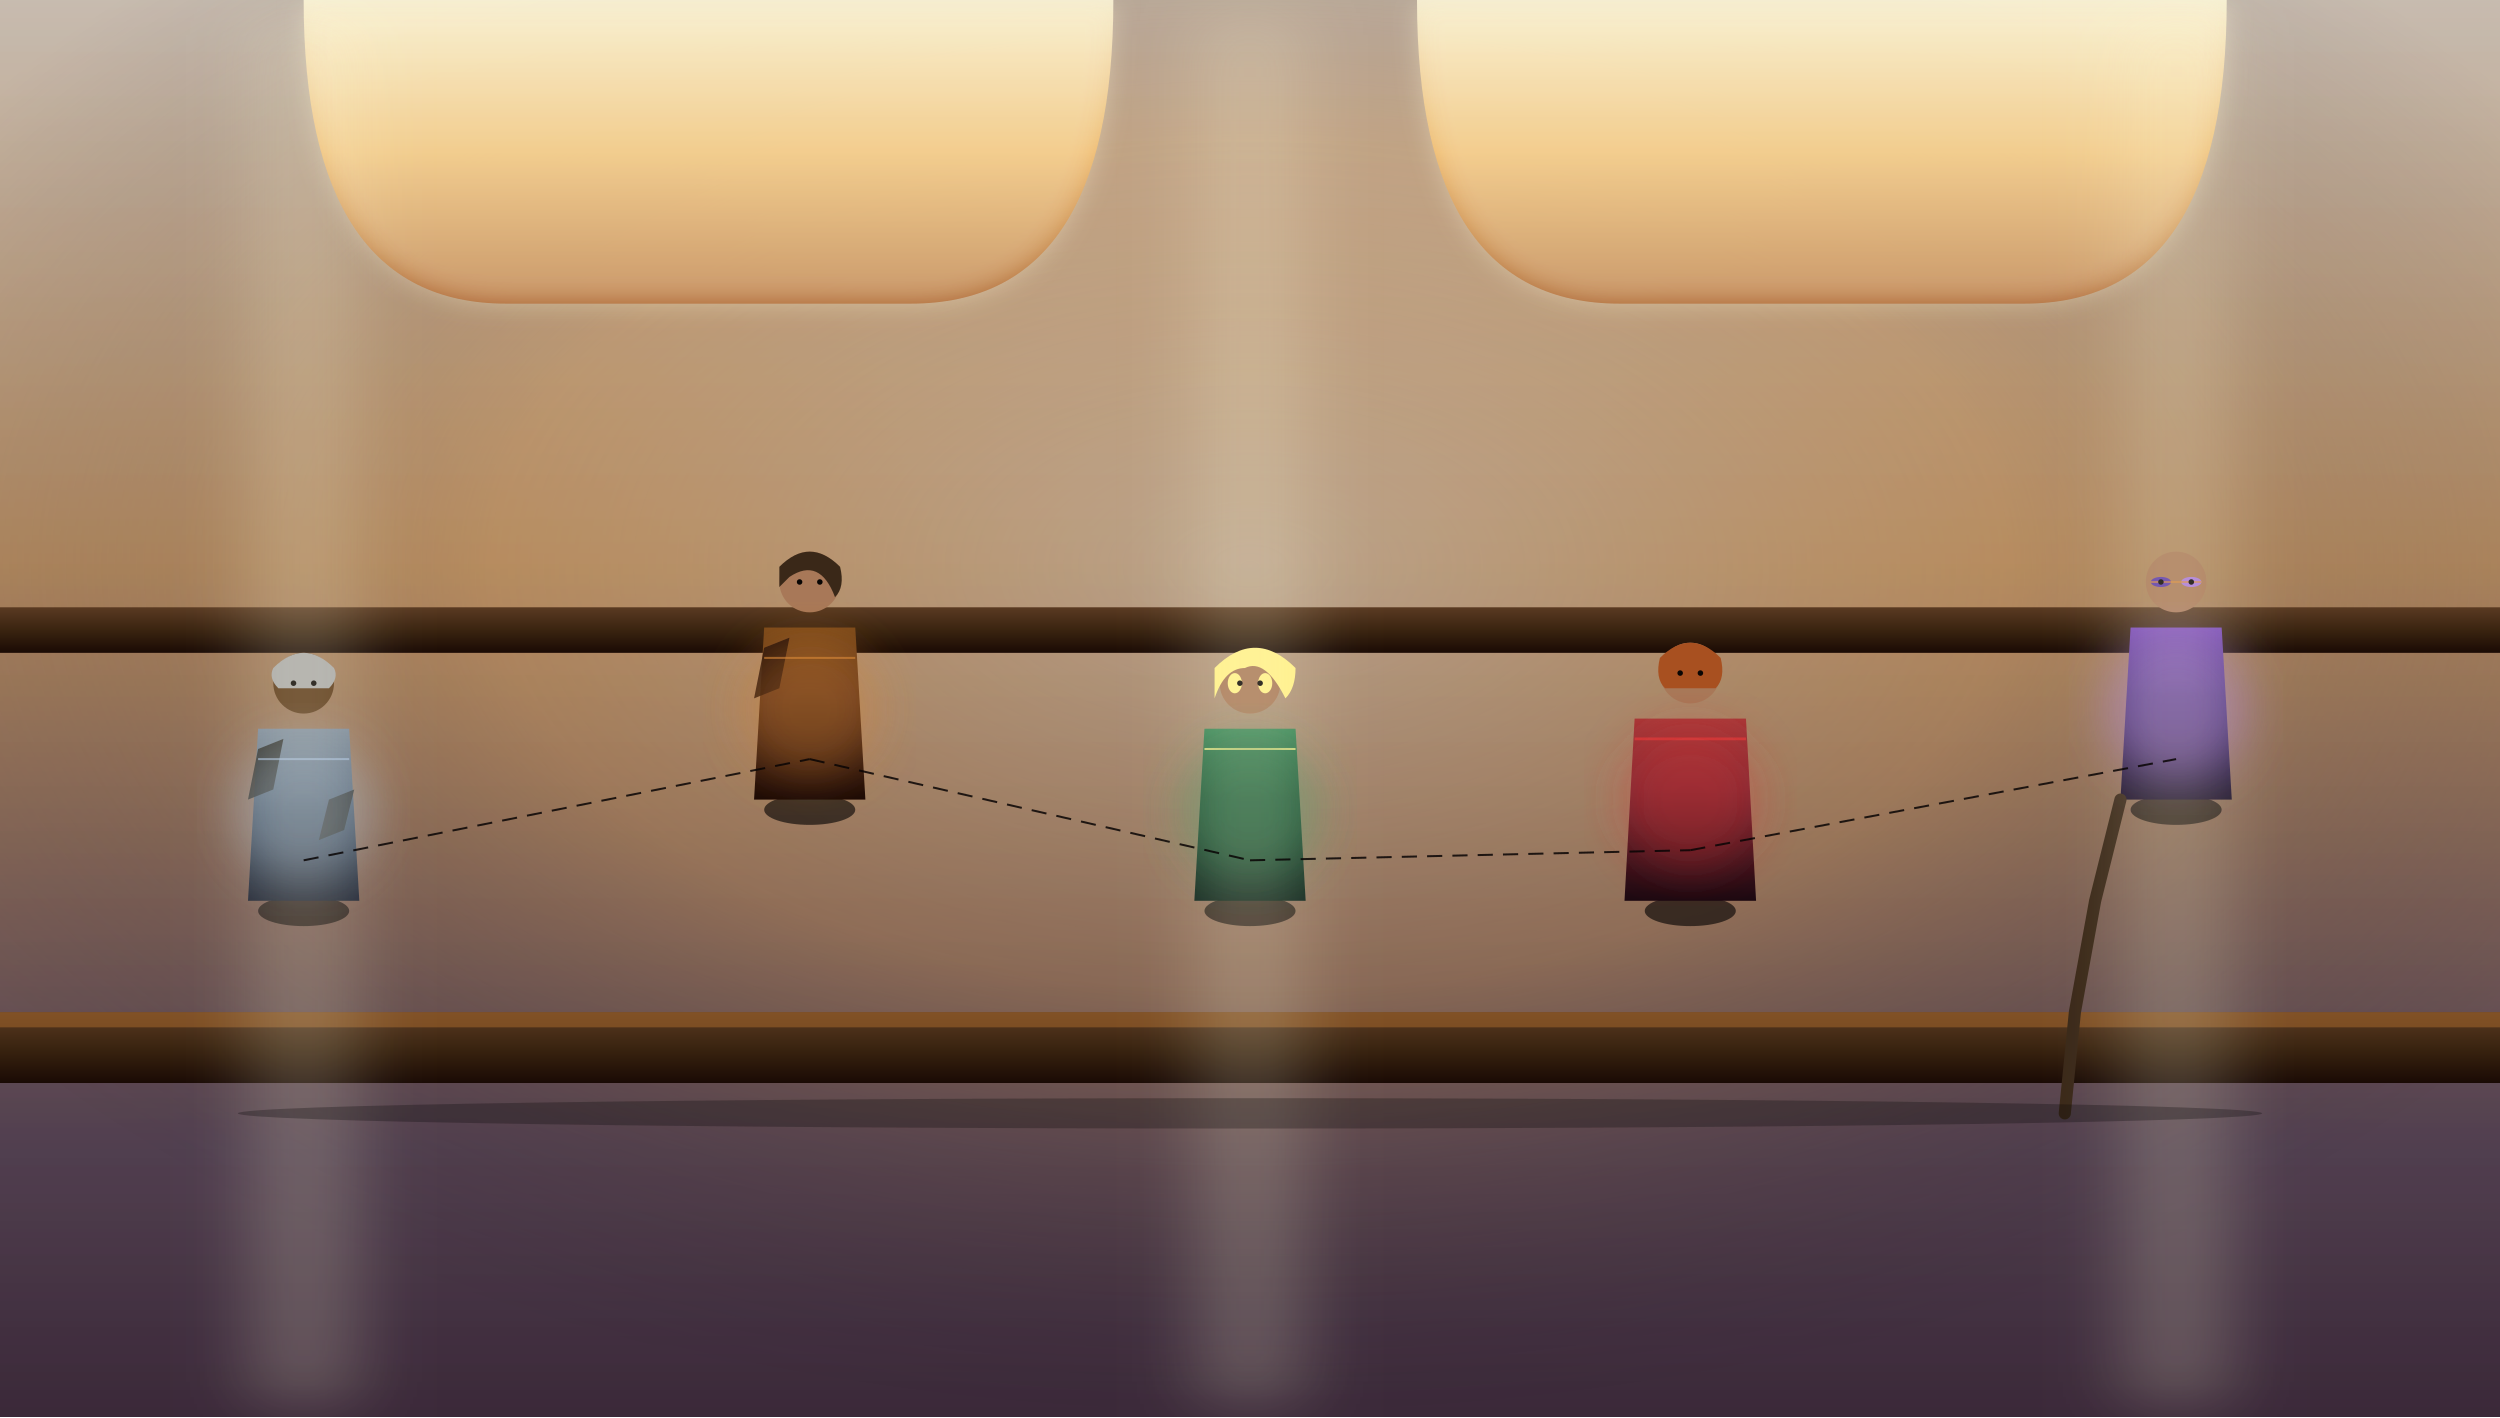
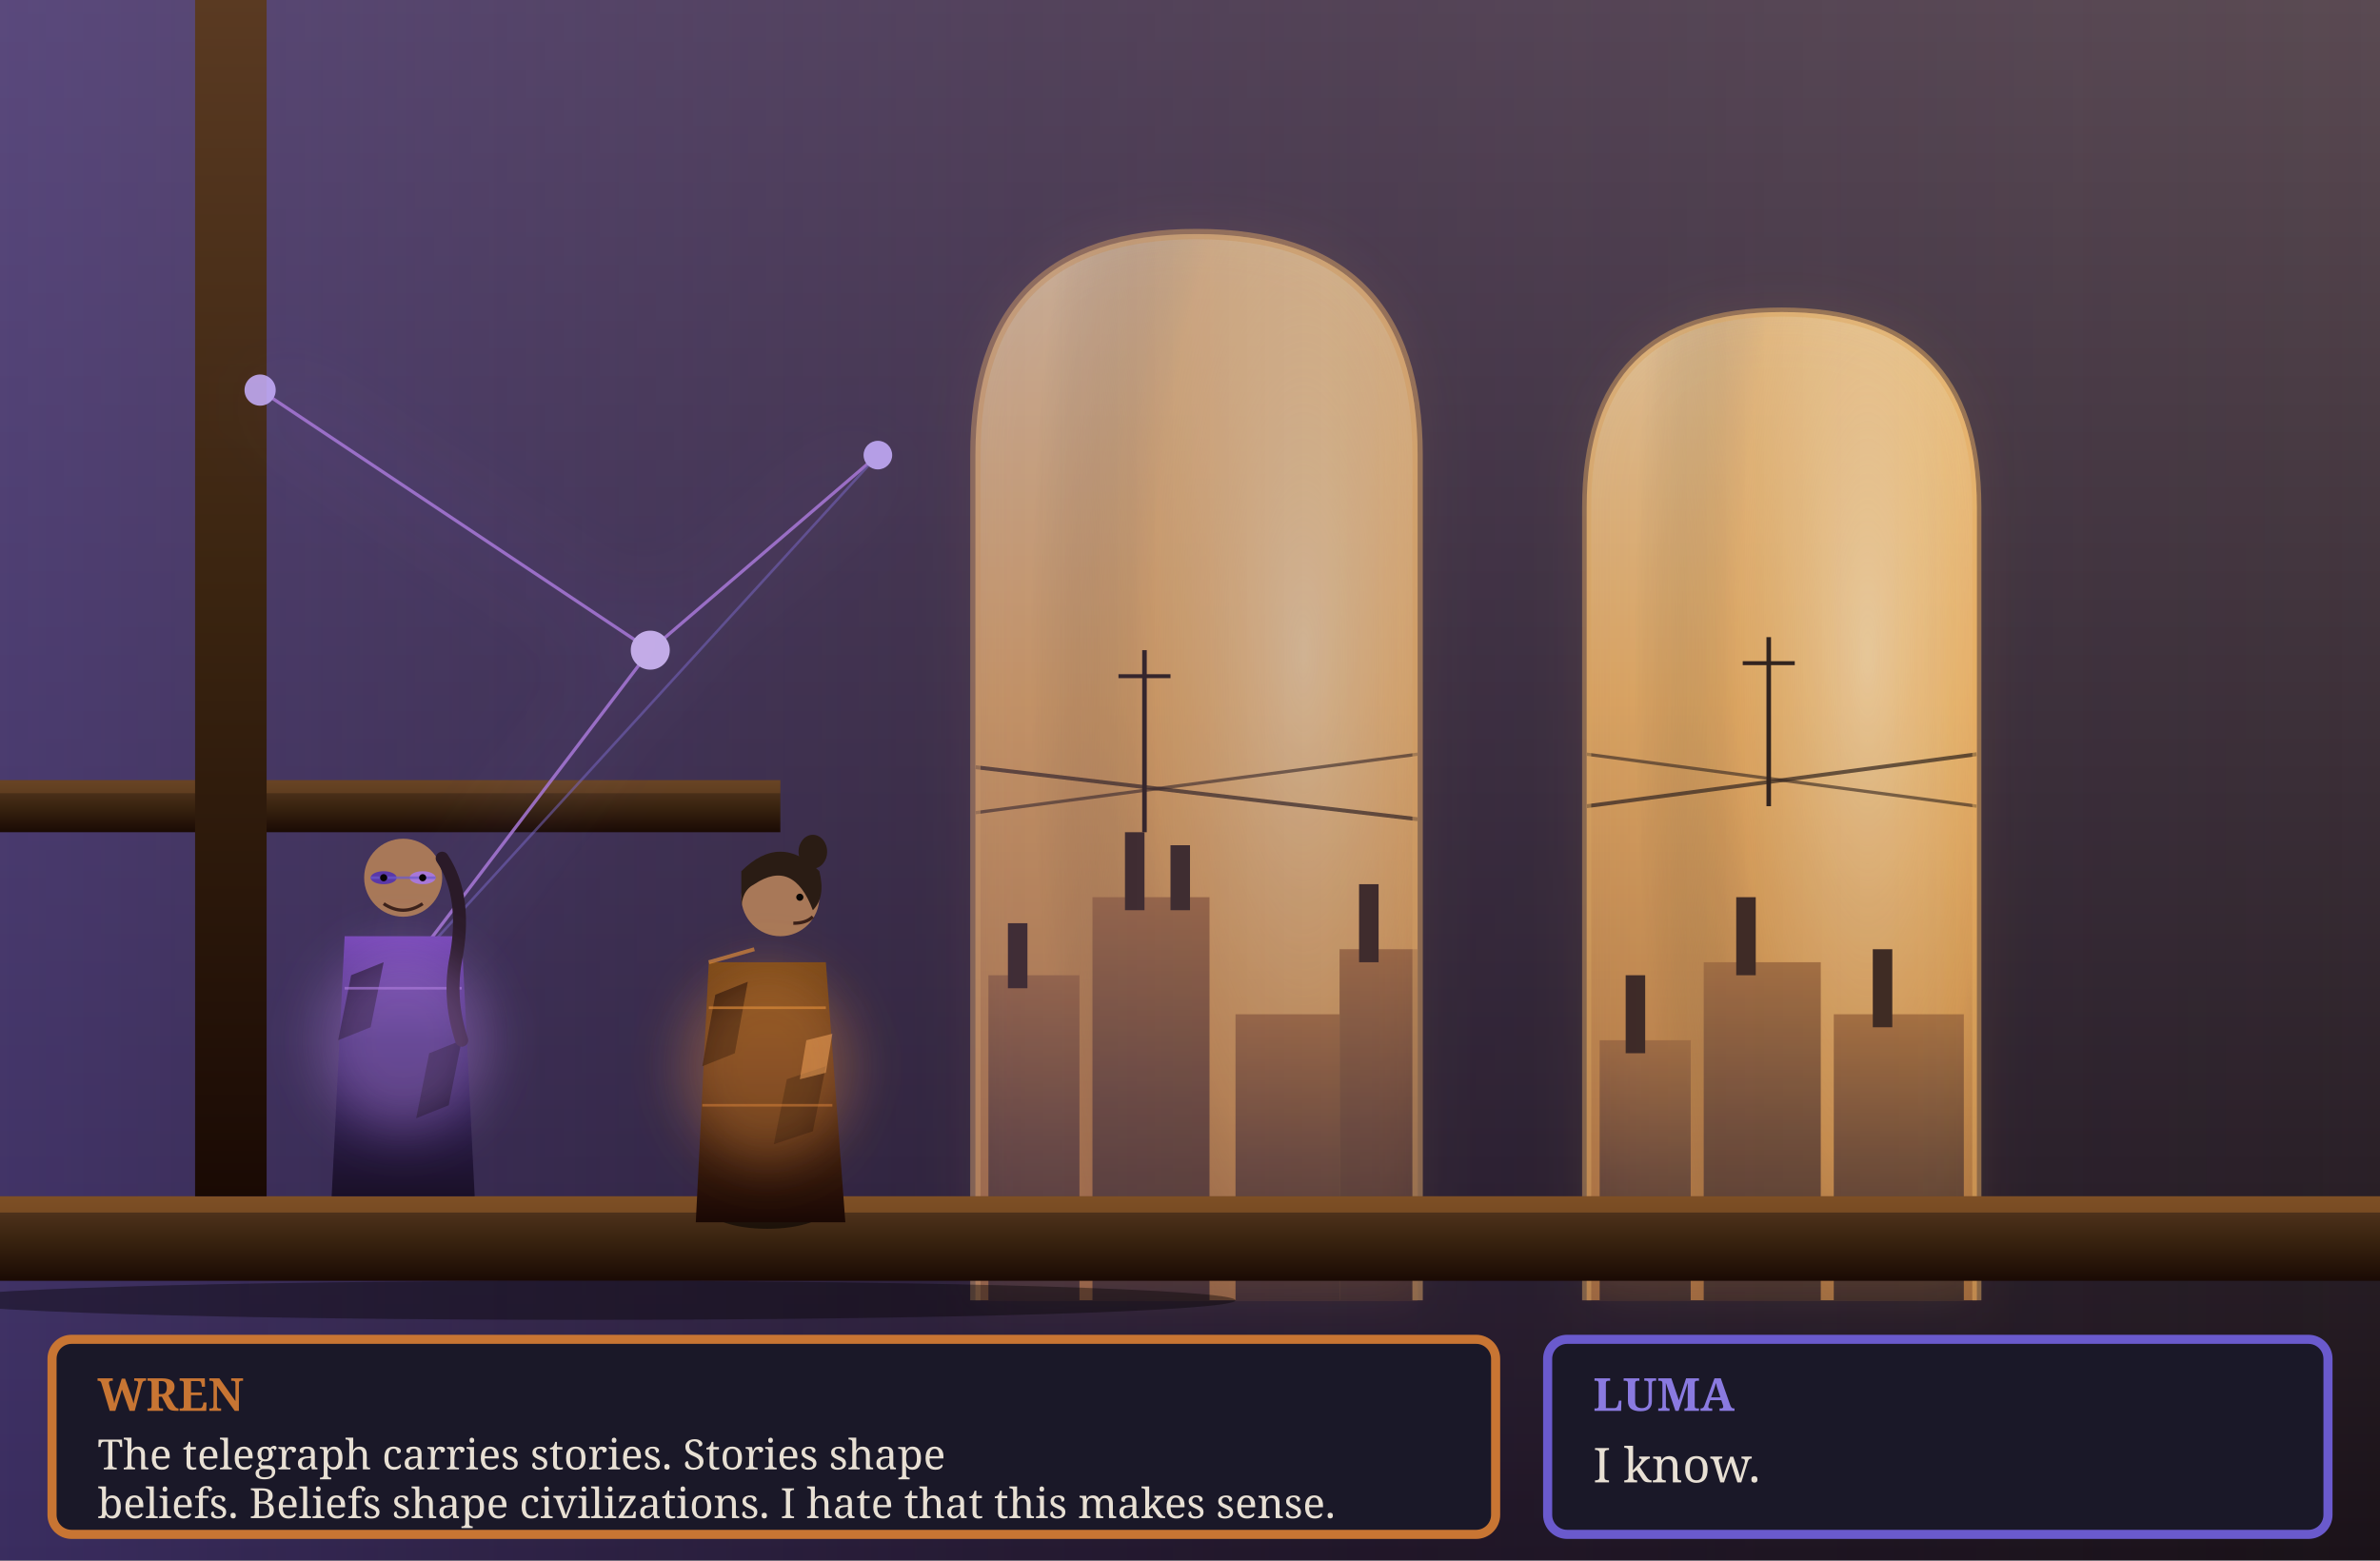
- <svg xmlns="http://www.w3.org/2000/svg" viewBox="0 0 494 280" width="494" height="280">
+ <svg xmlns="http://www.w3.org/2000/svg" viewBox="0 0 366 240" width="366" height="240">
  <defs>
-     <linearGradient id="bgEE2" x1="0" y1="0" x2="0" y2="1">
-       <stop offset="0" stop-color="#fff8d8" />
-       <stop offset="0.4" stop-color="#f4b860" />
-       <stop offset="0.8" stop-color="#5a4858" />
-       <stop offset="1" stop-color="#3a2838" />
+     <linearGradient id="skyP2" x1="0" y1="0" x2="0" y2="1">
+       <stop offset="0" stop-color="#fff4d0" />
+       <stop offset="0.45" stop-color="#f4b860" />
+       <stop offset="0.8" stop-color="#b87838" />
+       <stop offset="1" stop-color="#6a4830" />
    </linearGradient>
-     <radialGradient id="goldenAmberEE2" cx="0.5" cy="0.4" r="0.6">
-       <stop offset="0" stop-color="#fff8d8" stop-opacity="0.62" />
-       <stop offset="0.5" stop-color="#f4b860" stop-opacity="0.42" />
+     <radialGradient id="amberP2" cx="0.72" cy="0.42" r="0.6">
+       <stop offset="0" stop-color="#fff8d8" stop-opacity="0.55" />
+       <stop offset="0.55" stop-color="#f4b860" stop-opacity="0.32" />
      <stop offset="1" stop-color="#0a0a14" stop-opacity="0" />
    </radialGradient>
-     <linearGradient id="stoneEE2" x1="0" y1="0" x2="0" y2="1">
-       <stop offset="0" stop-color="#7a6878" />
-       <stop offset="0.5" stop-color="#5a4858" />
-       <stop offset="1" stop-color="#3a2838" />
+     <linearGradient id="coolP2" x1="0" y1="0" x2="1" y2="0">
+       <stop offset="0" stop-color="#5a48a8" stop-opacity="0.5" />
+       <stop offset="0.55" stop-color="#3a2868" stop-opacity="0.22" />
+       <stop offset="1" stop-color="#3a2868" stop-opacity="0" />
    </linearGradient>
-     <linearGradient id="archEE2" x1="0" y1="0" x2="0" y2="1">
-       <stop offset="0" stop-color="#fff8d8" />
-       <stop offset="0.5" stop-color="#f4b860" />
-       <stop offset="1" stop-color="#a85820" />
+     <linearGradient id="stoneP2" x1="0" y1="0" x2="0" y2="1">
+       <stop offset="0" stop-color="#5a4a52" />
+       <stop offset="0.5" stop-color="#3a2e36" />
+       <stop offset="1" stop-color="#1a1218" />
    </linearGradient>
-     <linearGradient id="beamEE2" x1="0" y1="0" x2="0" y2="1">
+     <linearGradient id="cityP2" x1="0" y1="0" x2="0" y2="1">
+       <stop offset="0" stop-color="#a8703a" />
+       <stop offset="0.5" stop-color="#6a4830" />
+       <stop offset="1" stop-color="#3a2820" />
+     </linearGradient>
+     <linearGradient id="beamP2" x1="0" y1="0" x2="0" y2="1">
      <stop offset="0" stop-color="#5a3a22" />
      <stop offset="0.5" stop-color="#3a2410" />
      <stop offset="1" stop-color="#1a0a04" />
    </linearGradient>
-     <linearGradient id="suitSilverEE2" x1="0" y1="0" x2="0" y2="1">
-       <stop offset="0" stop-color="#7a8898" />
-       <stop offset="0.5" stop-color="#3a4858" />
-       <stop offset="1" stop-color="#1a2030" />
-     </linearGradient>
-     <linearGradient id="suitCopperEE2" x1="0" y1="0" x2="0" y2="1">
+     <linearGradient id="suitCopperP2" x1="0" y1="0" x2="0" y2="1">
      <stop offset="0" stop-color="#7a4818" />
      <stop offset="0.4" stop-color="#5a3018" />
      <stop offset="1" stop-color="#1a0804" />
    </linearGradient>
-     <linearGradient id="suitEmeraldEE2" x1="0" y1="0" x2="0" y2="1">
-       <stop offset="0" stop-color="#3a8858" />
-       <stop offset="0.4" stop-color="#1a4830" />
-       <stop offset="1" stop-color="#0a2018" />
-     </linearGradient>
-     <linearGradient id="suitCrimsonEE2" x1="0" y1="0" x2="0" y2="1">
-       <stop offset="0" stop-color="#a83838" />
-       <stop offset="0.4" stop-color="#7a2530" />
-       <stop offset="1" stop-color="#1a0810" />
-     </linearGradient>
-     <linearGradient id="suitSapphireEE2" x1="0" y1="0" x2="0" y2="1">
+     <linearGradient id="suitSapphireP2" x1="0" y1="0" x2="0" y2="1">
      <stop offset="0" stop-color="#7848b8" />
      <stop offset="0.4" stop-color="#3a2868" />
      <stop offset="1" stop-color="#1a1028" />
    </linearGradient>
-     <filter id="bloomEE2" x="-20%" y="-20%" width="140%" height="140%">
-       <feGaussianBlur stdDeviation="2.4" />
+     <filter id="bloomP2" x="-25%" y="-25%" width="150%" height="150%">
+       <feGaussianBlur stdDeviation="2.2" />
    </filter>
-     <filter id="strongGlowEE2" x="-25%" y="-25%" width="150%" height="150%">
-       <feGaussianBlur stdDeviation="4.4" />
+     <filter id="glowP2" x="-30%" y="-30%" width="160%" height="160%">
+       <feGaussianBlur stdDeviation="4" />
    </filter>
-     <filter id="megaGlowEE2" x="-30%" y="-30%" width="160%" height="160%">
-       <feGaussianBlur stdDeviation="7" />
+     <filter id="megaP2" x="-40%" y="-40%" width="180%" height="180%">
+       <feGaussianBlur stdDeviation="6.5" />
    </filter>
  </defs>
-   <rect width="494" height="280" fill="url(#bgEE2)" />
-   <rect width="494" height="280" fill="url(#goldenAmberEE2)" />
+   <rect width="366" height="240" fill="#14101c" />
  <g>
-     <rect x="0" y="0" width="494" height="280" fill="url(#stoneEE2)" opacity="0.42" />
-     <path d="M 60 0 Q 60 60 100 60 L 180 60 Q 220 60 220 0 Z" fill="url(#archEE2)" opacity="0.85" />
-     <path d="M 280 0 Q 280 60 320 60 L 400 60 Q 440 60 440 0 Z" fill="url(#archEE2)" opacity="0.85" />
-     <rect x="0" y="200" width="494" height="14" fill="url(#beamEE2)" />
-     <rect x="0" y="200" width="494" height="3" fill="#9a6028" opacity="0.62" />
-     <rect x="0" y="120" width="494" height="9" fill="url(#beamEE2)" />
+     <rect x="0" y="0" width="366" height="240" fill="url(#stoneP2)" />
+     <clipPath id="archAP2">
+       <path d="M 150 200 L 150 70 Q 150 36 184 36 Q 218 36 218 70 L 218 200 Z" />
+     </clipPath>
+     <clipPath id="archBP2">
+       <path d="M 244 200 L 244 78 Q 244 48 274 48 Q 304 48 304 78 L 304 200 Z" />
+     </clipPath>
+     <g clip-path="url(#archAP2)">
+       <rect x="150" y="0" width="70" height="240" fill="url(#skyP2)" />
+       <rect x="150" y="0" width="70" height="240" fill="url(#amberP2)" />
+       <rect x="152" y="150" width="14" height="50" fill="url(#cityP2)" />
+       <rect x="155" y="142" width="3" height="10" fill="#2a1c14" />
+       <rect x="168" y="138" width="18" height="62" fill="url(#cityP2)" />
+       <rect x="173" y="128" width="3" height="12" fill="#2a1c14" />
+       <rect x="180" y="130" width="3" height="10" fill="#2a1c14" />
+       <rect x="190" y="156" width="16" height="44" fill="url(#cityP2)" />
+       <rect x="206" y="146" width="12" height="54" fill="url(#cityP2)" />
+       <rect x="209" y="136" width="3" height="12" fill="#2a1c14" />
+       <line x1="150" y1="118" x2="218" y2="126" stroke="#1a120c" stroke-width="0.6" opacity="0.7" />
+       <line x1="150" y1="125" x2="218" y2="116" stroke="#1a120c" stroke-width="0.5" opacity="0.6" />
+       <line x1="176" y1="100" x2="176" y2="128" stroke="#1a120c" stroke-width="0.7" />
+       <line x1="172" y1="104" x2="180" y2="104" stroke="#1a120c" stroke-width="0.6" />
+     </g>
+     <g clip-path="url(#archBP2)">
+       <rect x="244" y="0" width="60" height="240" fill="url(#skyP2)" />
+       <rect x="244" y="0" width="60" height="240" fill="url(#amberP2)" />
+       <rect x="246" y="160" width="14" height="40" fill="url(#cityP2)" />
+       <rect x="250" y="150" width="3" height="12" fill="#2a1c14" />
+       <rect x="262" y="148" width="18" height="52" fill="url(#cityP2)" />
+       <rect x="267" y="138" width="3" height="12" fill="#2a1c14" />
+       <rect x="282" y="156" width="20" height="44" fill="url(#cityP2)" />
+       <rect x="288" y="146" width="3" height="12" fill="#2a1c14" />
+       <line x1="244" y1="124" x2="304" y2="116" stroke="#1a120c" stroke-width="0.6" opacity="0.7" />
+       <line x1="244" y1="116" x2="304" y2="124" stroke="#1a120c" stroke-width="0.5" opacity="0.6" />
+       <line x1="272" y1="98" x2="272" y2="124" stroke="#1a120c" stroke-width="0.7" />
+       <line x1="268" y1="102" x2="276" y2="102" stroke="#1a120c" stroke-width="0.6" />
+     </g>
+     <path d="M 150 200 L 150 70 Q 150 36 184 36 Q 218 36 218 70 L 218 200" fill="none" stroke="#f4b860" stroke-width="1.6" opacity="0.55" />
+     <path d="M 244 200 L 244 78 Q 244 48 274 48 Q 304 48 304 78 L 304 200" fill="none" stroke="#f4b860" stroke-width="1.4" opacity="0.5" />
  </g>
-   <g opacity="0.85" filter="url(#bloomEE2)">
-     <path d="M 60 0 Q 60 60 100 60 L 180 60 Q 220 60 220 0 Z" fill="#fff8d8" opacity="0.42" />
-     <path d="M 280 0 Q 280 60 320 60 L 400 60 Q 440 60 440 0 Z" fill="#fff8d8" opacity="0.42" />
+   <g filter="url(#glowP2)" opacity="0.5">
+     <path d="M 150 200 L 150 70 Q 150 36 184 36 Q 218 36 218 70 L 218 200 Z" fill="#f4b860" opacity="0.22" />
+     <path d="M 244 200 L 244 78 Q 244 48 274 48 Q 304 48 304 78 L 304 200 Z" fill="#f4b860" opacity="0.2" />
+   </g>
+   <rect x="0" y="0" width="366" height="240" fill="url(#coolP2)" />
+   <g>
+     <rect x="0" y="184" width="366" height="13" fill="url(#beamP2)" />
+     <rect x="0" y="184" width="366" height="2.5" fill="#9a6028" opacity="0.55" />
+     <rect x="0" y="120" width="120" height="8" fill="url(#beamP2)" />
+     <rect x="0" y="120" width="120" height="2" fill="#7a5028" opacity="0.45" />
+     <rect x="30" y="0" width="11" height="184" fill="url(#beamP2)" />
+   </g>
+   <g filter="url(#megaP2)" opacity="0.55">
+     <line x1="40" y1="60" x2="100" y2="100" stroke="#7a68d8" stroke-width="2" opacity="0.5" />
+     <line x1="100" y1="100" x2="62" y2="150" stroke="#7a68d8" stroke-width="2" opacity="0.5" />
+     <line x1="100" y1="100" x2="135" y2="70" stroke="#7a68d8" stroke-width="2" opacity="0.45" />
+   </g>
+   <g opacity="0.85">
+     <line x1="40" y1="60" x2="100" y2="100" stroke="#a878d8" stroke-width="0.5" />
+     <line x1="100" y1="100" x2="62" y2="150" stroke="#a878d8" stroke-width="0.5" />
+     <line x1="100" y1="100" x2="135" y2="70" stroke="#a878d8" stroke-width="0.5" />
+     <line x1="62" y1="150" x2="135" y2="70" stroke="#7a68c8" stroke-width="0.4" opacity="0.6" />
+     <circle cx="40" cy="60" r="2.4" fill="#c8b0ff" />
+     <circle cx="100" cy="100" r="3" fill="#d8c0ff" />
+     <circle cx="62" cy="150" r="2.2" fill="#c8b0ff" />
+     <circle cx="135" cy="70" r="2.2" fill="#c8b0ff" />
  </g>
  <g>
-     <ellipse cx="60" cy="180" rx="9" ry="3" fill="#040202" opacity="0.62" />
-     <ellipse cx="60" cy="160" rx="9" ry="14" fill="url(#suitSilverEE2)" />
-     <path d="M 51 144 L 69 144 L 71 178 L 49 178 Z" fill="url(#suitSilverEE2)" />
-     <path d="M 51 148 L 56 146 L 54 156 L 49 158 Z" fill="#1a1810" opacity="0.85" />
-     <path d="M 65 158 L 70 156 L 68 164 L 63 166 Z" fill="#1a1810" opacity="0.85" />
-     <line x1="51" y1="150" x2="69" y2="150" stroke="#a8c0e0" stroke-width="0.4" opacity="0.62" />
-     <ellipse cx="60" cy="135" rx="6" ry="6" fill="#5a3818" />
-     <path d="M 54 132 Q 60 126 66 132 Q 67 134 65 136 L 55 136 Q 53 134 54 132 Z" fill="#a8a8a8" />
-     <circle cx="58" cy="135" r="0.55" fill="#0a0604" />
-     <circle cx="62" cy="135" r="0.55" fill="#0a0604" />
+     <ellipse cx="62" cy="180" rx="9" ry="3" fill="#040202" opacity="0.6" />
+     <ellipse cx="62" cy="160" rx="9" ry="14" fill="url(#suitSapphireP2)" />
+     <path d="M 53 144 L 71 144 L 73 184 L 51 184 Z" fill="url(#suitSapphireP2)" />
+     <path d="M 54 150 L 59 148 L 57 158 L 52 160 Z" fill="#0a0610" opacity="0.7" />
+     <path d="M 66 162 L 71 160 L 69 170 L 64 172 Z" fill="#0a0610" opacity="0.7" />
+     <line x1="53" y1="152" x2="71" y2="152" stroke="#a878d8" stroke-width="0.4" opacity="0.7" />
+     <ellipse cx="62" cy="135" rx="6" ry="6" fill="#a87858" />
+     <ellipse cx="59" cy="135" rx="2" ry="1" fill="#5a38a8" />
+     <ellipse cx="65" cy="135" rx="2" ry="1" fill="#a878d8" />
+     <line x1="57" y1="135" x2="67" y2="135" stroke="#6a5acd" stroke-width="0.4" opacity="0.7" />
+     <circle cx="59" cy="135" r="0.55" fill="#080404" />
+     <circle cx="65" cy="135" r="0.55" fill="#080404" />
+     <path d="M 68 132 Q 72 138 70 148 Q 69 154 71 160" stroke="#2a1a28" stroke-width="2" fill="none" stroke-linecap="round" />
+     <path d="M 59 139 Q 62 141 65 139" stroke="#3a2018" stroke-width="0.5" fill="none" />
  </g>
-   <g opacity="0.85" filter="url(#strongGlowEE2)">
-     <ellipse cx="60" cy="160" rx="14" ry="14" fill="#a8c0e0" opacity="0.42" />
+   <g opacity="0.85" filter="url(#glowP2)">
+     <ellipse cx="62" cy="160" rx="13" ry="14" fill="#a878d8" opacity="0.5" />
  </g>
  <g>
-     <ellipse cx="160" cy="160" rx="9" ry="3" fill="#040202" opacity="0.62" />
-     <ellipse cx="160" cy="140" rx="9" ry="14" fill="url(#suitCopperEE2)" />
-     <path d="M 151 124 L 169 124 L 171 158 L 149 158 Z" fill="url(#suitCopperEE2)" />
-     <path d="M 151 128 L 156 126 L 154 136 L 149 138 Z" fill="#1a0804" opacity="0.85" />
-     <line x1="151" y1="130" x2="169" y2="130" stroke="#d88838" stroke-width="0.4" opacity="0.62" />
-     <ellipse cx="160" cy="115" rx="6" ry="6" fill="#a87858" />
-     <path d="M 154 112 Q 160 106 166 112 Q 167 116 165 118 Q 162 110 156 114 Q 154 116 154 116 L 154 116 Z" fill="#3a2818" />
-     <circle cx="158" cy="115" r="0.55" fill="#0a0604" />
-     <circle cx="162" cy="115" r="0.55" fill="#0a0604" />
+     <ellipse cx="118" cy="186" rx="9" ry="3" fill="#040202" opacity="0.6" />
+     <ellipse cx="118" cy="164" rx="9" ry="15" fill="url(#suitCopperP2)" />
+     <path d="M 109 148 L 127 148 L 130 188 L 107 188 Z" fill="url(#suitCopperP2)" />
+     <path d="M 110 153 L 115 151 L 113 162 L 108 164 Z" fill="#1a0804" opacity="0.8" />
+     <path d="M 121 166 L 127 164 L 125 174 L 119 176 Z" fill="#1a0804" opacity="0.75" />
+     <line x1="109" y1="155" x2="127" y2="155" stroke="#d88838" stroke-width="0.4" opacity="0.7" />
+     <line x1="108" y1="170" x2="128" y2="170" stroke="#c87533" stroke-width="0.4" opacity="0.6" />
+     <path d="M 124 160 L 128 159 L 127 165 L 123 166 Z" fill="#ffae66" opacity="0.55" />
+     <ellipse cx="120" cy="138" rx="6" ry="6" fill="#a87858" />
+     <path d="M 114 134 Q 120 128 126 134 Q 127 138 125 140 Q 122 132 116 136 Q 114 137 114 140 Z" fill="#2a1c14" />
+     <ellipse cx="125" cy="131" rx="2.2" ry="2.6" fill="#2a1c14" />
+     <circle cx="123" cy="138" r="0.55" fill="#0a0604" />
+     <path d="M 122 142 Q 124 142 125 141" stroke="#3a2018" stroke-width="0.5" fill="none" />
+     <path d="M 109 148 L 116 146" stroke="#d88838" stroke-width="0.6" opacity="0.7" />
  </g>
-   <g opacity="0.85" filter="url(#strongGlowEE2)">
-     <ellipse cx="160" cy="140" rx="14" ry="14" fill="#d88838" opacity="0.42" />
+   <g opacity="0.85" filter="url(#glowP2)">
+     <ellipse cx="118" cy="164" rx="13" ry="15" fill="#d88838" opacity="0.45" />
  </g>
-   <g>
-     <ellipse cx="247" cy="180" rx="9" ry="3" fill="#040202" opacity="0.62" />
-     <ellipse cx="247" cy="160" rx="9" ry="14" fill="url(#suitEmeraldEE2)" />
-     <path d="M 238 144 L 256 144 L 258 178 L 236 178 Z" fill="url(#suitEmeraldEE2)" />
-     <path d="M 238 148 L 256 148" stroke="#fff088" stroke-width="0.4" opacity="0.85" />
-     <ellipse cx="247" cy="135" rx="6" ry="6" fill="#a87858" />
-     <path d="M 240 132 Q 248 124 256 132 Q 256 136 254 138 Q 250 130 246 132 Q 242 132 240 138 Q 240 134 240 132 Z" fill="#fff088" />
-     <ellipse cx="244" cy="135" rx="1.4" ry="2" fill="#fff088" />
-     <ellipse cx="250" cy="135" rx="1.4" ry="2" fill="#fff088" />
-     <circle cx="245" cy="135" r="0.55" fill="#0a0604" />
-     <circle cx="249" cy="135" r="0.55" fill="#0a0604" />
+   <ellipse cx="90" cy="200" rx="100" ry="3" fill="#040202" opacity="0.4" />
+   <g transform="translate(8,206)">
+     <rect x="0" y="0" width="222" height="30" rx="3" fill="#1a1828" stroke="#c87533" stroke-width="1.4" />
+     <text x="7" y="11" font-family="Georgia, serif" font-size="7" font-weight="bold" fill="#c87533">WREN</text>
+     <text x="7" y="20" font-family="Georgia, serif" font-size="6.4" fill="#e8e0d4">The telegraph carries stories. Stories shape</text>
+     <text x="7" y="27.5" font-family="Georgia, serif" font-size="6.4" fill="#e8e0d4">beliefs. Beliefs shape civilizations. I hate that this makes sense.</text>
  </g>
-   <g opacity="0.85" filter="url(#strongGlowEE2)">
-     <ellipse cx="247" cy="160" rx="14" ry="14" fill="#3a8858" opacity="0.55" />
-   </g>
-   <g>
-     <ellipse cx="334" cy="180" rx="9" ry="3" fill="#040202" opacity="0.62" />
-     <ellipse cx="334" cy="158" rx="11" ry="14" fill="url(#suitCrimsonEE2)" />
-     <path d="M 323 142 L 345 142 L 347 178 L 321 178 Z" fill="url(#suitCrimsonEE2)" />
-     <path d="M 323 146 L 345 146" stroke="#d83838" stroke-width="0.55" opacity="0.85" />
-     <ellipse cx="334" cy="133" rx="6" ry="6" fill="#a87858" />
-     <path d="M 328 130 Q 334 124 340 130 Q 341 134 339 136 L 329 136 Q 327 134 328 130 Z" fill="#a85020" />
-     <circle cx="332" cy="133" r="0.55" fill="#0a0604" />
-     <circle cx="336" cy="133" r="0.55" fill="#0a0604" />
-   </g>
-   <g opacity="0.85" filter="url(#strongGlowEE2)">
-     <ellipse cx="334" cy="158" rx="14" ry="14" fill="#d83838" opacity="0.42" />
-   </g>
-   <g>
-     <ellipse cx="430" cy="160" rx="9" ry="3" fill="#040202" opacity="0.62" />
-     <ellipse cx="430" cy="140" rx="9" ry="14" fill="url(#suitSapphireEE2)" />
-     <path d="M 421 124 L 439 124 L 441 158 L 419 158 Z" fill="url(#suitSapphireEE2)" />
-     <ellipse cx="430" cy="115" rx="6" ry="6" fill="#a87858" />
-     <ellipse cx="427" cy="115" rx="2" ry="1" fill="#5a38a8" />
-     <ellipse cx="433" cy="115" rx="2" ry="1" fill="#a878d8" />
-     <line x1="425" y1="115" x2="435" y2="115" stroke="#d88838" stroke-width="0.4" opacity="0.62" />
-     <circle cx="427" cy="115" r="0.55" fill="#080404" />
-     <circle cx="433" cy="115" r="0.55" fill="#080404" />
-     <path d="M 419 158 L 414 178 L 410 200 L 408 220" stroke="#3a2818" stroke-width="2.4" fill="none" stroke-linecap="round" />
-   </g>
-   <g opacity="0.85" filter="url(#strongGlowEE2)">
-     <ellipse cx="430" cy="140" rx="14" ry="14" fill="#a878d8" opacity="0.55" />
-   </g>
-   <g opacity="0.62" filter="url(#megaGlowEE2)">
-     <line x1="60" y1="0" x2="60" y2="280" stroke="#fff8d8" stroke-width="22" opacity="0.32" />
-     <line x1="247" y1="0" x2="247" y2="280" stroke="#fff8d8" stroke-width="22" opacity="0.32" />
-     <line x1="430" y1="0" x2="430" y2="280" stroke="#fff8d8" stroke-width="22" opacity="0.32" />
-   </g>
-   <g opacity="0.85" stroke="#080404" stroke-width="0.4" stroke-dasharray="3,2" fill="none">
-     <line x1="60" y1="170" x2="160" y2="150" />
-     <line x1="160" y1="150" x2="247" y2="170" />
-     <line x1="247" y1="170" x2="334" y2="168" />
-     <line x1="334" y1="168" x2="430" y2="150" />
-   </g>
-   <g opacity="0.65">
-     <ellipse cx="247" cy="220" rx="200" ry="3" fill="#040202" opacity="0.42" />
+   <g transform="translate(238,206)">
+     <rect x="0" y="0" width="120" height="30" rx="3" fill="#1a1828" stroke="#6a5acd" stroke-width="1.4" />
+     <text x="7" y="11" font-family="Georgia, serif" font-size="7" font-weight="bold" fill="#8a7ae0">LUMA</text>
+     <text x="7" y="22" font-family="Georgia, serif" font-size="7.4" fill="#e8e0d4">I know.</text>
  </g>
</svg>
